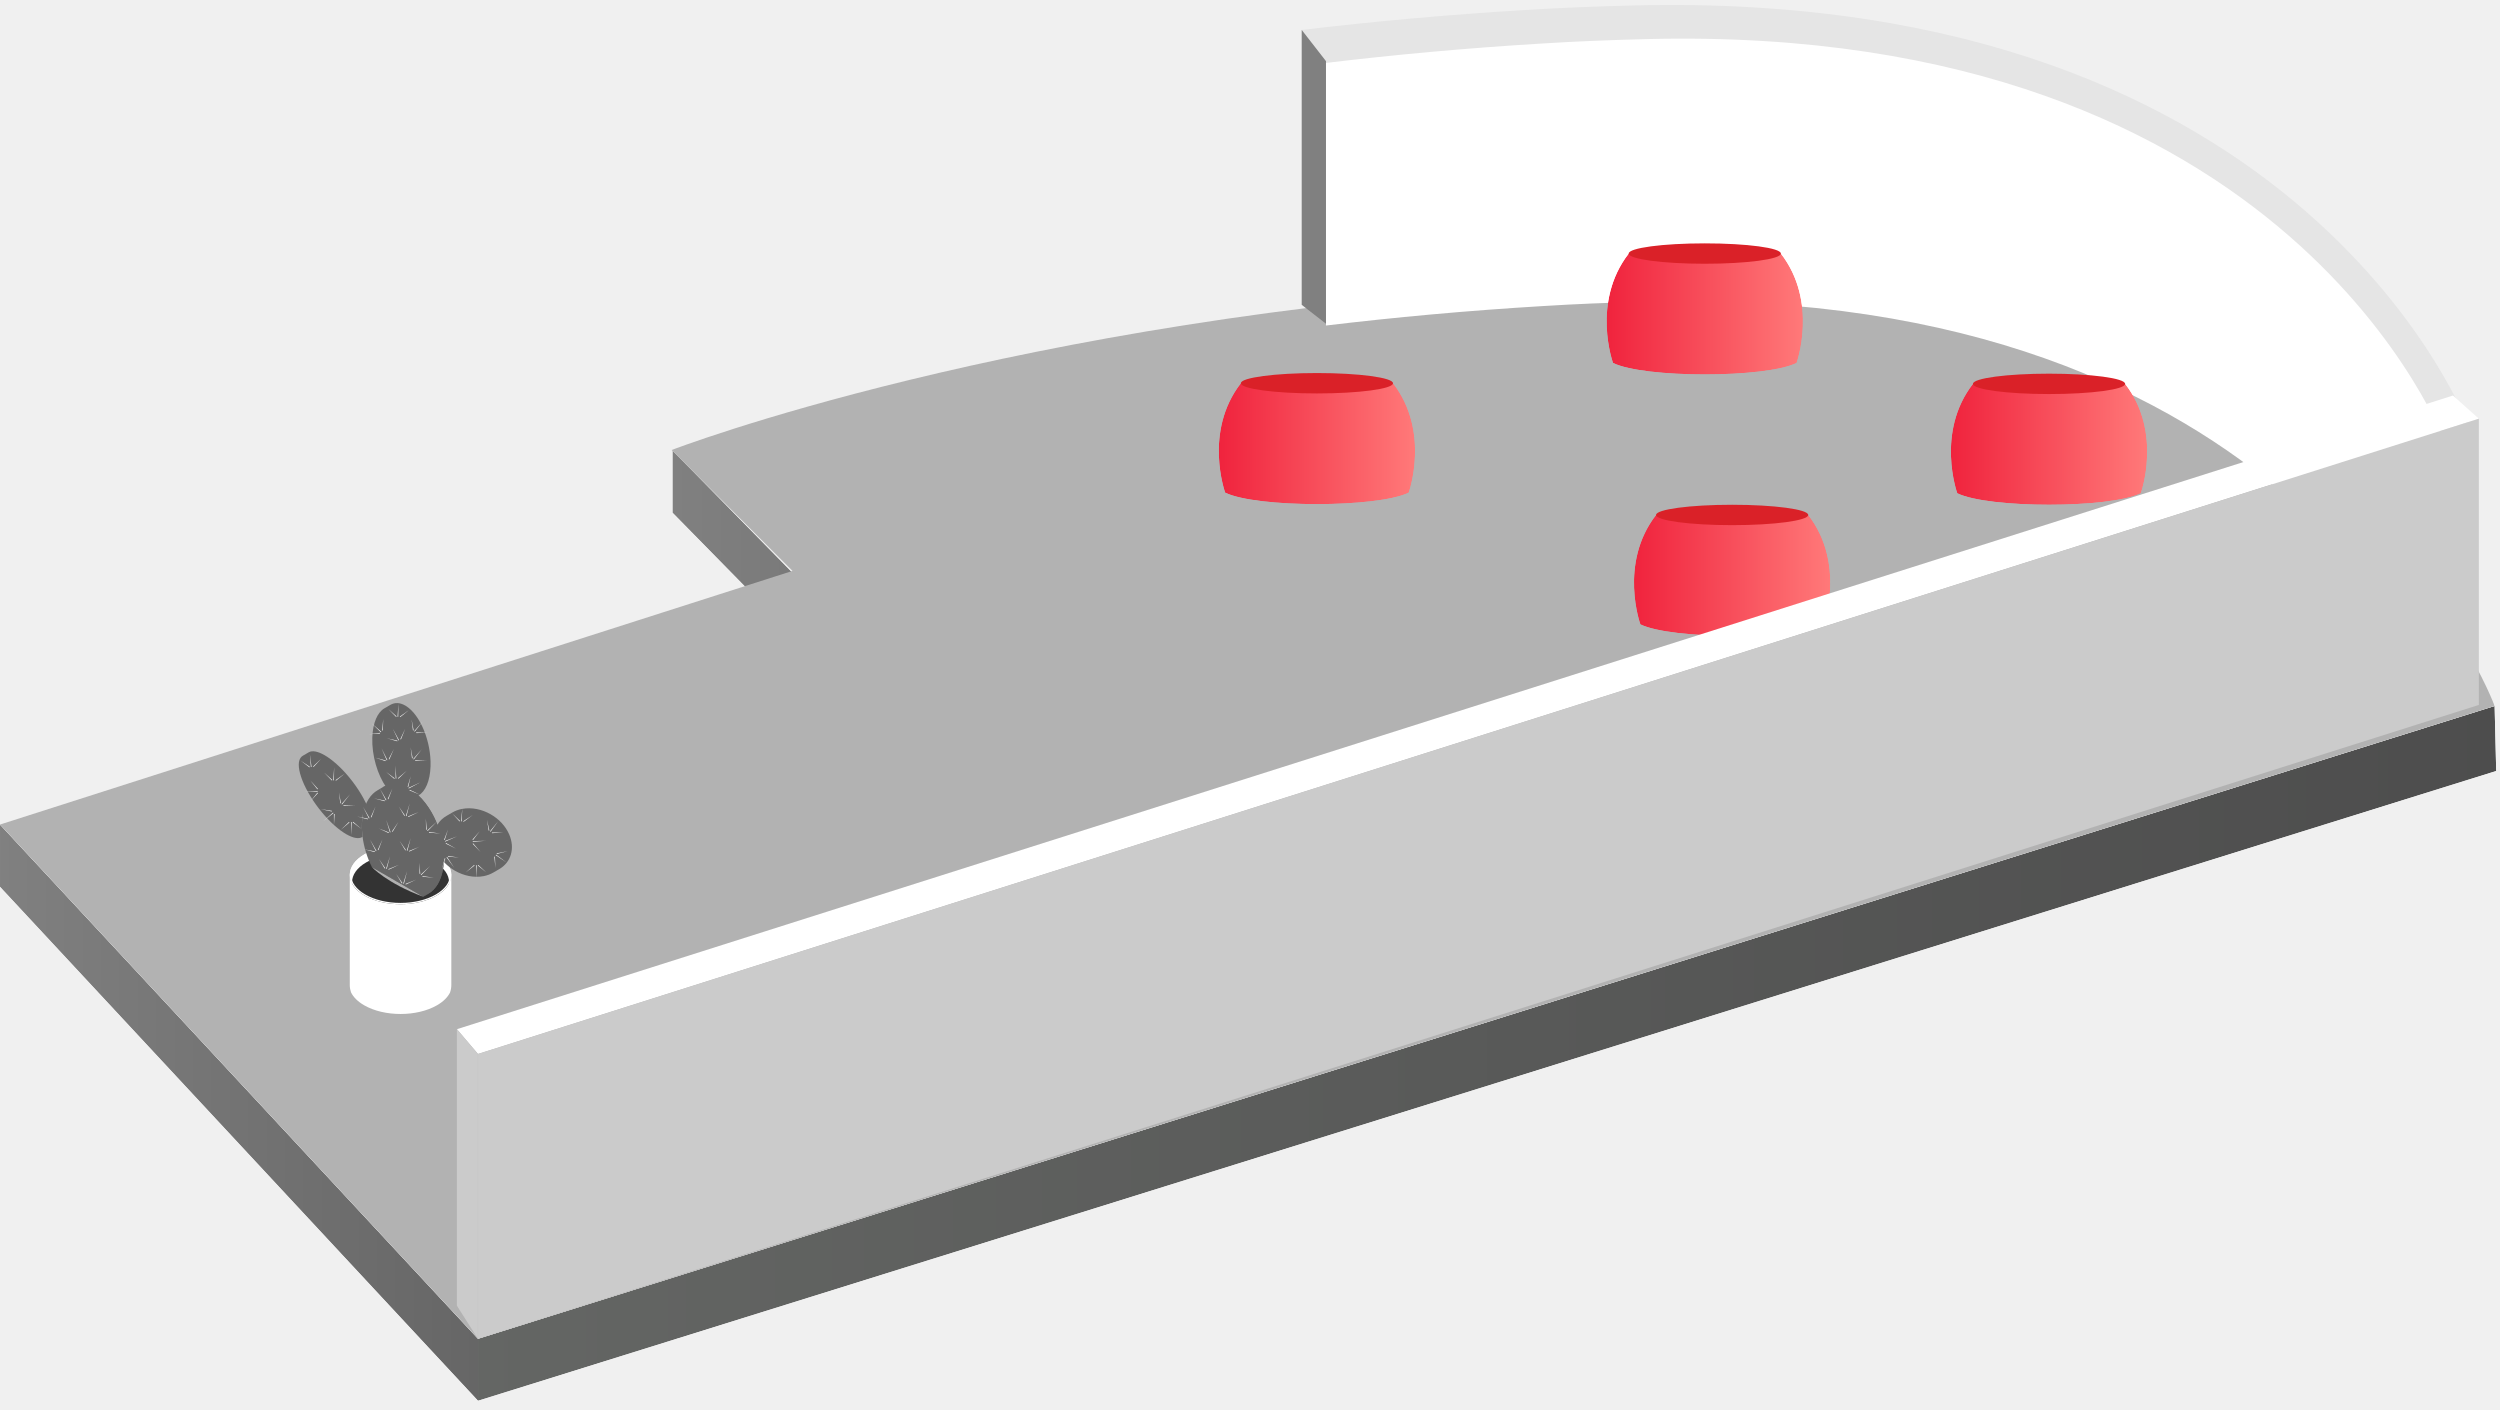
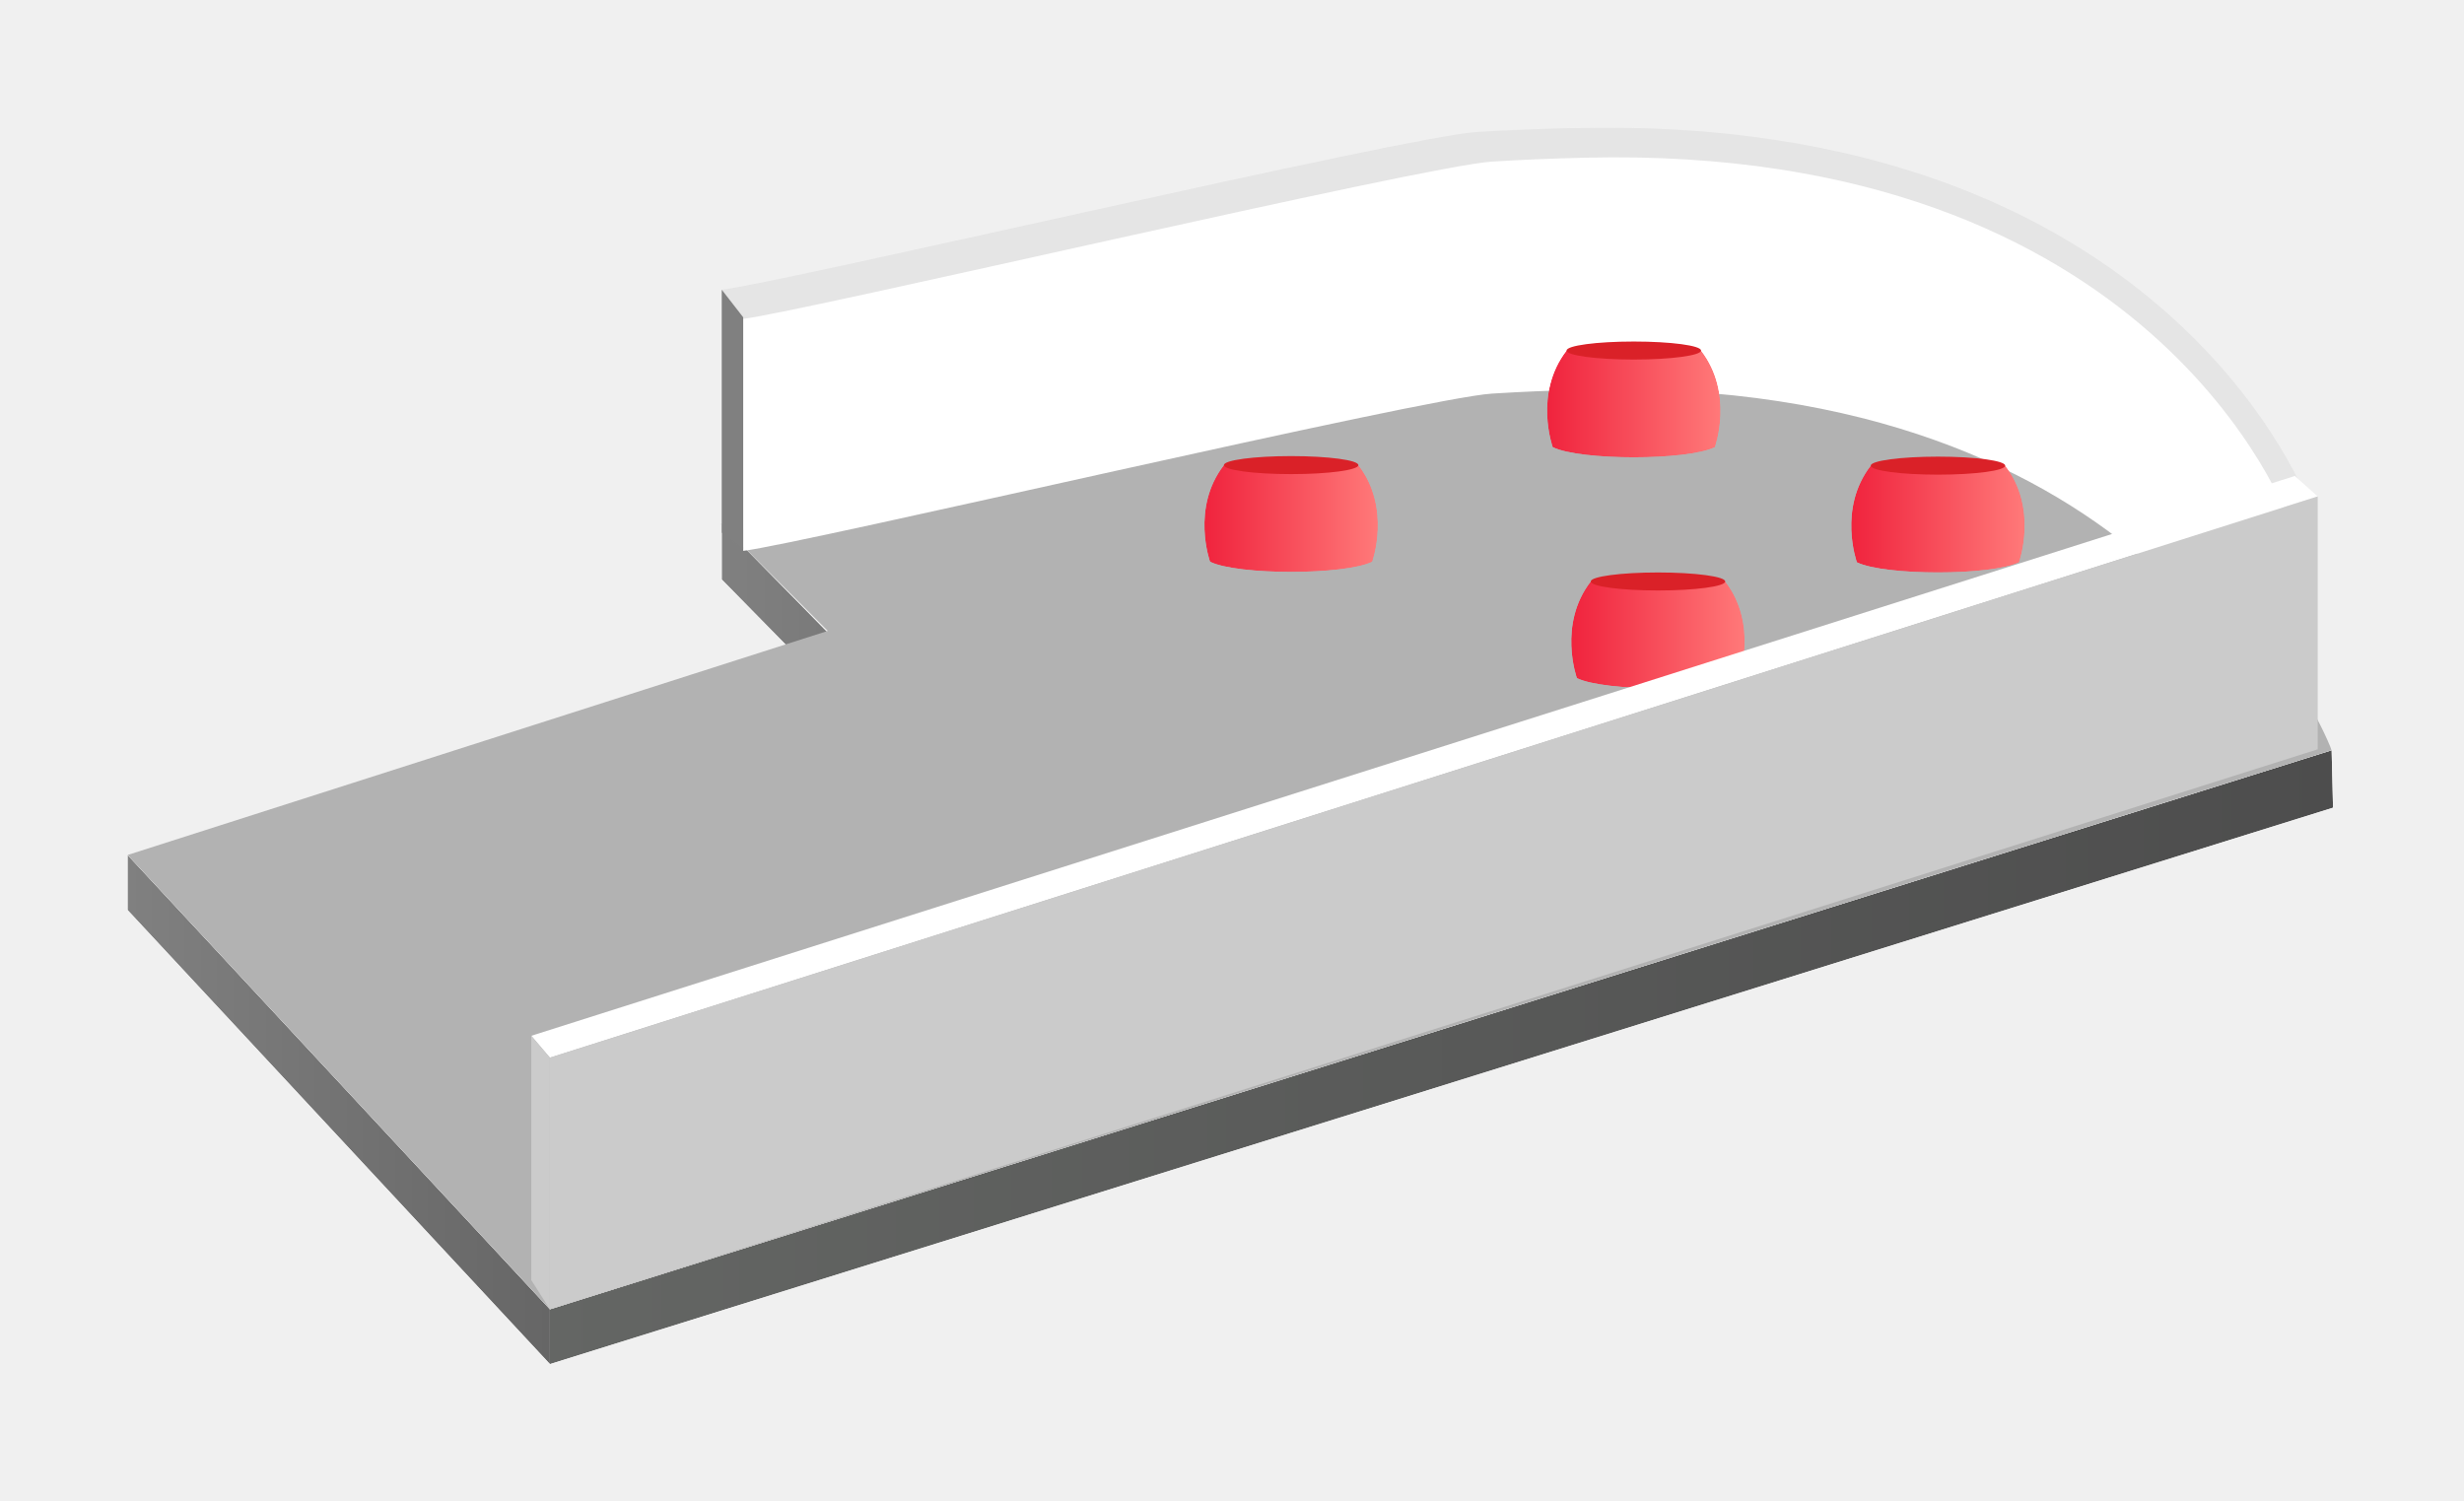
- <svg xmlns="http://www.w3.org/2000/svg" xmlns:xlink="http://www.w3.org/1999/xlink" width="502px" height="283px" viewBox="0 0 502 283" version="1.1">
+ <svg xmlns="http://www.w3.org/2000/svg" xmlns:xlink="http://www.w3.org/1999/xlink" width="560" height="341" viewBox="0 0 560 341">
  <defs>
-     <polygon id="path-1" points="0.984 127.549 0.984 140 406.237 13.541 405.918 0.486" />
-     <linearGradient x1="-0%" y1="50%" x2="100%" y2="50%" id="linearGradient-3">
-       <stop stop-color="#646664" offset="0%" />
-       <stop stop-color="#4D4D4D" offset="100%" />
+     <path id="prefix__a" d="M0.984 127.549L0.984 140 406.237 13.541 405.918 0.486z" />
+     <path id="prefix__d" d="M0.001 12.804L95.984 116 95.984 103.549 0.001 0.294z" />
+     <path id="prefix__g" d="M101.333 103.416L101.333 115.866 0.033 12.67 0.033 0.16z" />
+     <path id="prefix__j" d="M0 0.096L500.918 0.096 500.918 212.549 0 212.549z" />
+     <path id="prefix__l" d="M20.441.68H5.163c-7.559 9.765-3.149 21.97-3.149 21.97 6.3 3.071 30.555 3.071 36.855 0 0 0 4.41-12.205-3.151-21.97H20.441z" />
+     <path id="prefix__o" d="M19.814.129H4.536c-7.559 9.765-3.149 21.969-3.149 21.969 6.299 3.071 30.554 3.071 36.854 0 0 0 4.41-12.204-3.15-21.969H19.814z" />
+     <path id="prefix__r" d="M0.033 0.969L361.043 0.969 361.043 142.316 0.033 142.316z" />
+     <path id="prefix__t" d="M20.322.64H5.045c-7.561 9.764-3.151 21.969-3.151 21.969 6.3 3.07 30.555 3.07 36.855 0 0 0 4.41-12.205-3.15-21.969H20.322z" />
+     <path id="prefix__w" d="M20.448.803H5.17c-7.559 9.765-3.149 21.97-3.149 21.97 6.3 3.07 30.555 3.07 36.854 0 0 0 4.411-12.205-3.149-21.97H20.448z" />
+     <linearGradient id="prefix__b" x1="0%" x2="100%" y1="50%" y2="50%">
+       <stop offset="0%" stop-color="#646664" />
+       <stop offset="100%" stop-color="#4D4D4D" />
    </linearGradient>
-     <polygon id="path-4" points="0.001 12.804 95.984 116 95.984 103.549 0.001 0.294" />
-     <linearGradient x1="-0.001%" y1="50%" x2="99.999%" y2="50%" id="linearGradient-6">
-       <stop stop-color="#808080" offset="0%" />
-       <stop stop-color="#666666" offset="100%" />
+     <linearGradient id="prefix__e" x1="-.001%" x2="99.999%" y1="50%" y2="50%">
+       <stop offset="0%" stop-color="gray" />
+       <stop offset="100%" stop-color="#666" />
    </linearGradient>
-     <polygon id="path-7" points="101.333 103.416 101.333 115.866 0.033 12.67 0.033 0.16" />
-     <linearGradient x1="0%" y1="50%" x2="99.999%" y2="50%" id="linearGradient-9">
-       <stop stop-color="#808080" offset="0%" />
-       <stop stop-color="#666666" offset="100%" />
+     <linearGradient id="prefix__h" x1="0%" x2="99.999%" y1="50%" y2="50%">
+       <stop offset="0%" stop-color="gray" />
+       <stop offset="100%" stop-color="#666" />
    </linearGradient>
-     <polygon id="path-10" points="0 0.096 500.918 0.096 500.918 212.549 0 212.549" />
-     <path d="M20.441,0.68 L5.163,0.68 C-2.396,10.445 2.014,22.65 2.014,22.65 L2.014,22.65 C8.314,25.721 32.569,25.721 38.869,22.65 L38.869,22.65 C38.869,22.65 43.279,10.445 35.718,0.68 L35.718,0.68 L20.441,0.68 Z" id="path-12" />
-     <linearGradient x1="-0%" y1="50.001%" x2="100%" y2="50.001%" id="linearGradient-14">
-       <stop stop-color="#F0233D" offset="0%" />
-       <stop stop-color="#FF7979" offset="100%" />
+     <linearGradient id="prefix__m" x1="0%" x2="100%" y1="50.001%" y2="50.001%">
+       <stop offset="0%" stop-color="#F0233D" />
+       <stop offset="100%" stop-color="#FF7979" />
    </linearGradient>
-     <path d="M19.814,0.129 L4.536,0.129 C-3.023,9.894 1.387,22.098 1.387,22.098 L1.387,22.098 C7.686,25.169 31.941,25.169 38.241,22.098 L38.241,22.098 C38.241,22.098 42.651,9.894 35.091,0.129 L35.091,0.129 L19.814,0.129 Z" id="path-15" />
-     <linearGradient x1="-0.001%" y1="49.998%" x2="100.001%" y2="49.998%" id="linearGradient-17">
-       <stop stop-color="#F0233D" offset="0%" />
-       <stop stop-color="#FF7979" offset="100%" />
+     <linearGradient id="prefix__p" x1="-.001%" x2="100.001%" y1="49.998%" y2="49.998%">
+       <stop offset="0%" stop-color="#F0233D" />
+       <stop offset="100%" stop-color="#FF7979" />
    </linearGradient>
-     <path d="M20.322,0.64 L5.045,0.64 C-2.516,10.404 1.894,22.609 1.894,22.609 L1.894,22.609 C8.194,25.679 32.449,25.679 38.749,22.609 L38.749,22.609 C38.749,22.609 43.159,10.404 35.599,0.64 L35.599,0.64 L20.322,0.64 Z" id="path-18" />
-     <linearGradient x1="-0%" y1="50%" x2="100%" y2="50%" id="linearGradient-20">
-       <stop stop-color="#F0233D" offset="0%" />
-       <stop stop-color="#FF7979" offset="100%" />
+     <linearGradient id="prefix__u" x1="0%" x2="100%" y1="50%" y2="50%">
+       <stop offset="0%" stop-color="#F0233D" />
+       <stop offset="100%" stop-color="#FF7979" />
    </linearGradient>
-     <path d="M20.448,0.803 L5.17,0.803 C-2.389,10.568 2.021,22.773 2.021,22.773 L2.021,22.773 C8.321,25.843 32.576,25.843 38.875,22.773 L38.875,22.773 C38.875,22.773 43.286,10.568 35.726,0.803 L35.726,0.803 L20.448,0.803 Z" id="path-21" />
-     <linearGradient x1="-0%" y1="50.001%" x2="100.001%" y2="50.001%" id="linearGradient-23">
-       <stop stop-color="#F0233D" offset="0%" />
-       <stop stop-color="#FF7979" offset="100%" />
+     <linearGradient id="prefix__x" x1="0%" x2="100.001%" y1="50.001%" y2="50.001%">
+       <stop offset="0%" stop-color="#F0233D" />
+       <stop offset="100%" stop-color="#FF7979" />
    </linearGradient>
  </defs>
-   <g id="Symbols" stroke="none" stroke-width="1" fill="none" fill-rule="evenodd">
-     <g id="img/guide/map/1/default">
-       <g>
-         <g id="Group-3" transform="translate(95, 141.275)">
-           <mask id="mask-2" fill="white">
-             <use xlink:href="#path-1" />
-           </mask>
-           <g id="Clip-2" />
-           <polygon id="Fill-1" fill="url(#linearGradient-3)" mask="url(#mask-2)" points="0.984 127.549 0.984 140 406.237 13.541 405.918 0.486" />
-         </g>
-         <g id="Group-6" transform="translate(0, 165.275)">
-           <mask id="mask-5" fill="white">
-             <use xlink:href="#path-4" />
-           </mask>
-           <g id="Clip-5" />
-           <polygon id="Fill-4" fill="url(#linearGradient-6)" mask="url(#mask-5)" points="0.001 12.804 95.984 116 95.984 103.549 0.001 0.294" />
-         </g>
-         <g id="Group-9" transform="translate(135, 90.275)">
-           <mask id="mask-8" fill="white">
-             <use xlink:href="#path-7" />
-           </mask>
-           <g id="Clip-8" />
-           <polygon id="Fill-7" fill="url(#linearGradient-9)" mask="url(#mask-8)" points="101.333 103.416 101.333 115.866 0.033 12.67 0.033 0.16" />
-         </g>
-         <g id="Group-12" transform="translate(0, 56.275)">
-           <mask id="mask-11" fill="white">
-             <use xlink:href="#path-10" />
-           </mask>
-           <g id="Clip-11" />
-           <path d="M333.028,0.188 C329.511,0.274 325.652,0.389 321.51,0.564 L321.5,0.564 L321.491,0.564 C318.185,0.704 314.699,0.88 311.048,1.112 C203.445,7.56 134.866,34.089 134.866,34.089 L159.138,58.362 L-0,109.293 L95.983,212.549 L500.918,85.485 C500.858,85.324 468.789,-3.157 333.028,0.188" id="Fill-10" fill="#B2B2B2" mask="url(#mask-11)" />
-         </g>
-         <g id="Group-15" transform="translate(244, 76.275)">
-           <mask id="mask-13" fill="white">
-             <use xlink:href="#path-12" />
-           </mask>
-           <g id="Clip-14" />
-           <path d="M20.441,0.68 L5.163,0.68 C-2.396,10.445 2.014,22.65 2.014,22.65 L2.014,22.65 C8.314,25.721 32.569,25.721 38.869,22.65 L38.869,22.65 C38.869,22.65 43.279,10.445 35.718,0.68 L35.718,0.68 L20.441,0.68 Z" id="Fill-13" fill="url(#linearGradient-14)" mask="url(#mask-13)" />
-         </g>
-         <path d="M279.718,76.956 C279.718,78.087 272.878,79.004 264.441,79.004 C256.003,79.004 249.163,78.087 249.163,76.956 C249.163,75.825 256.003,74.907 264.441,74.907 C272.878,74.907 279.718,75.825 279.718,76.956" id="Fill-16" fill="#DA2128" />
-         <g id="Group-20" transform="translate(328, 103.275)">
-           <mask id="mask-16" fill="white">
-             <use xlink:href="#path-15" />
-           </mask>
-           <g id="Clip-19" />
-           <path d="M19.814,0.129 L4.536,0.129 C-3.023,9.894 1.387,22.098 1.387,22.098 L1.387,22.098 C7.686,25.169 31.941,25.169 38.241,22.098 L38.241,22.098 C38.241,22.098 42.651,9.894 35.091,0.129 L35.091,0.129 L19.814,0.129 Z" id="Fill-18" fill="url(#linearGradient-17)" mask="url(#mask-16)" />
-         </g>
-         <g id="Group-35" transform="translate(91, 0.275)">
-           <path d="M272.091,103.129 C272.091,104.26 265.251,105.176 256.814,105.176 C248.376,105.176 241.536,104.26 241.536,103.129 C241.536,101.998 248.376,101.081 256.814,101.081 C265.251,101.081 272.091,101.998 272.091,103.129" id="Fill-21" fill="#DA2128" />
-           <path d="M237.154,0.818 C233.637,0.905 229.778,1.02 225.636,1.194 C225.633,1.194 225.63,1.194 225.626,1.195 L225.617,1.195 C222.311,1.334 218.825,1.51 215.174,1.742 C199.368,2.689 184.413,4.072 170.384,5.738 L170.384,60.938 C184.413,59.272 199.368,57.889 215.174,56.942 C218.825,56.711 222.311,56.534 225.617,56.395 L225.626,56.395 C225.63,56.394 225.633,56.394 225.636,56.394 C229.778,56.22 233.637,56.105 237.154,56.018 C372.915,52.674 404.984,141.154 405.044,141.316 L405.044,86.116 C404.984,85.954 372.915,-2.526 237.154,0.818" id="Fill-23" fill="#E5E5E5" />
-           <path d="M239.793,7.572 C236.435,7.655 232.748,7.765 228.791,7.931 C228.787,7.931 228.785,7.931 228.78,7.932 L228.773,7.932 C225.614,8.065 222.285,8.234 218.797,8.455 C203.415,9.377 188.875,10.73 175.258,12.362 L175.258,65.092 C188.875,63.46 203.415,62.106 218.797,61.184 C222.285,60.964 225.614,60.795 228.773,60.662 L228.78,60.662 L228.791,60.662 C232.748,60.495 236.435,60.385 239.793,60.302 C369.478,57.108 400.111,141.628 400.168,141.782 L400.168,89.052 C400.111,88.898 369.478,4.378 239.793,7.572" id="Fill-25" fill="#FFFFFF" />
-           <polygon id="Fill-27" fill="#808080" points="170.384 60.938 175.258 64.731 175.258 12.001 170.384 5.738" />
-           <polygon id="Fill-29" fill="#FFFFFF" points="0.746 206.387 4.983 211.359 406.752 83.796 401.546 79.151" />
-           <polygon id="Fill-31" fill="#CBCBCB" points="4.984 211.359 4.984 268.549 406.752 141.274 406.752 83.797" />
-           <polygon id="Fill-33" fill="#CBCBCB" points="0.746 206.387 0.746 261.909 4.966 268.55 4.966 211.361" />
-         </g>
-         <g id="Group-38" transform="translate(322, 50.275)">
-           <mask id="mask-19" fill="white">
-             <use xlink:href="#path-18" />
-           </mask>
-           <g id="Clip-37" />
-           <path d="M20.322,0.64 L5.045,0.64 C-2.516,10.404 1.894,22.609 1.894,22.609 L1.894,22.609 C8.194,25.679 32.449,25.679 38.749,22.609 L38.749,22.609 C38.749,22.609 43.159,10.404 35.599,0.64 L35.599,0.64 L20.322,0.64 Z" id="Fill-36" fill="url(#linearGradient-20)" mask="url(#mask-19)" />
-         </g>
-         <path d="M357.599,50.914 C357.599,52.045 350.759,52.962 342.322,52.962 C333.884,52.962 327.043,52.045 327.043,50.914 C327.043,49.783 333.884,48.867 342.322,48.867 C350.759,48.867 357.599,49.783 357.599,50.914" id="Fill-39" fill="#DA2128" />
-         <g id="Group-43" transform="translate(391, 76.275)">
-           <mask id="mask-22" fill="white">
-             <use xlink:href="#path-21" />
-           </mask>
-           <g id="Clip-42" />
-           <path d="M20.448,0.803 L5.17,0.803 C-2.389,10.568 2.021,22.773 2.021,22.773 L2.021,22.773 C8.321,25.843 32.576,25.843 38.875,22.773 L38.875,22.773 C38.875,22.773 43.286,10.568 35.726,0.803 L35.726,0.803 L20.448,0.803 Z" id="Fill-41" fill="url(#linearGradient-23)" mask="url(#mask-22)" />
-         </g>
-         <g id="Group-252" transform="translate(59, 74.275)">
-           <path d="M367.726,2.804 C367.726,3.935 360.886,4.851 352.448,4.851 C344.01,4.851 337.17,3.935 337.17,2.804 C337.17,1.673 344.01,0.756 352.448,0.756 C360.886,0.756 367.726,1.673 367.726,2.804" id="Fill-44" fill="#DA2128" />
-           <path d="M28.639,105.57 C24.658,107.869 18.202,107.869 14.221,105.57 C10.24,103.271 10.24,99.545 14.221,97.246 C18.202,94.947 24.658,94.947 28.639,97.246 C32.62,99.545 32.62,103.271 28.639,105.57" id="Fill-46" fill="#FFFFFF" />
-           <path d="M28.314,106.836 C24.512,109.031 18.348,109.031 14.546,106.836 C10.745,104.641 10.745,101.082 14.546,98.887 C18.348,96.692 24.512,96.692 28.314,98.887 C32.116,101.082 32.116,104.641 28.314,106.836" id="Fill-48" fill="#333333" />
-           <path d="M14.122,127.585 C18.161,129.917 24.709,129.917 28.748,127.585 C30.024,126.849 30.894,125.967 31.364,125.032 C31.53,124.552 31.625,124.049 31.625,123.53 L31.625,101.408 C31.625,102.914 30.63,104.421 28.64,105.57 C24.658,107.869 18.203,107.869 14.222,105.57 C12.231,104.421 11.235,102.914 11.235,101.408 L11.235,123.53 C11.235,124.031 11.325,124.517 11.481,124.982 C11.944,125.936 12.823,126.836 14.122,127.585" id="Fill-50" fill="#FFFFFF" />
-           <path d="M21.43,95.521 C18.821,95.522 16.211,96.096 14.221,97.246 C10.24,99.544 10.24,103.271 14.221,105.57 C16.212,106.719 18.821,107.293 21.43,107.293 C24.038,107.293 26.649,106.718 28.639,105.57 C32.62,103.271 32.62,99.544 28.639,97.246 C26.648,96.096 24.039,95.521 21.43,95.521 L21.43,95.521 Z M21.431,95.521 L21.431,95.786 C24.108,95.786 26.62,96.385 28.506,97.474 C30.347,98.537 31.361,99.934 31.361,101.408 C31.361,102.881 30.347,104.278 28.507,105.34 C26.62,106.429 24.108,107.029 21.43,107.029 C18.752,107.029 16.24,106.429 14.353,105.34 C12.513,104.278 11.499,102.881 11.499,101.408 C11.499,99.934 12.513,98.537 14.353,97.474 C16.239,96.385 18.752,95.786 21.43,95.786 L21.431,95.521 Z" id="Fill-52" fill="#FFFFFF" />
-           <path d="M11.065,81.748 C9.398,79.742 7.672,78.231 6.192,77.376 C4.856,76.604 3.719,76.367 3.004,76.783 C2.637,76.996 2.147,77.28 1.78,77.494 C1.79,77.489 1.8,77.486 1.809,77.481 C1.619,77.586 1.456,77.732 1.328,77.929 C0.171,79.696 2.108,84.587 5.653,88.856 C7.318,90.862 9.043,92.373 10.522,93.227 C11.919,94.033 13.098,94.256 13.805,93.758 C13.643,92.505 13.619,91.262 13.753,90.08 C13.758,90.038 13.763,89.997 13.772,89.932 C13.777,89.894 13.782,89.855 13.791,89.792 C13.794,89.759 13.799,89.727 13.808,89.667 C13.813,89.632 13.819,89.598 13.83,89.524 C13.836,89.489 13.841,89.455 13.853,89.388 C13.859,89.35 13.866,89.311 13.873,89.274 C13.878,89.245 13.883,89.216 13.889,89.186 L15.113,88.476 C14.356,86.427 12.934,84.001 11.065,81.748" id="Fill-54" fill="#666666" />
-           <path d="M30.056,96.226 C29.933,95.072 29.689,93.906 29.34,92.767 C28.474,89.937 26.959,87.286 25.033,85.458 C24.887,85.32 24.738,85.186 24.542,85.02 C24.454,84.945 24.366,84.872 24.276,84.8 C23.899,84.502 23.522,84.246 23.148,84.03 C21.994,83.364 20.864,83.083 19.827,83.16 C19.168,83.207 18.547,83.4 17.983,83.728 L16.759,84.439 C16.79,84.42 16.825,84.407 16.857,84.389 C15.427,85.172 14.341,86.808 13.889,89.186 C13.883,89.215 13.877,89.245 13.872,89.274 C13.868,89.299 13.863,89.33 13.856,89.365 C13.856,89.371 13.855,89.375 13.854,89.381 C13.853,89.383 13.853,89.385 13.853,89.387 C13.852,89.389 13.852,89.391 13.852,89.393 C13.851,89.395 13.851,89.396 13.851,89.399 C13.849,89.407 13.848,89.412 13.847,89.42 C13.845,89.431 13.843,89.445 13.84,89.457 C13.84,89.462 13.839,89.467 13.838,89.471 C13.838,89.474 13.837,89.477 13.837,89.48 C13.835,89.492 13.832,89.504 13.831,89.515 C13.83,89.518 13.83,89.521 13.829,89.524 C13.828,89.531 13.827,89.538 13.827,89.543 C13.826,89.547 13.826,89.549 13.826,89.553 C13.825,89.556 13.825,89.558 13.824,89.562 C13.822,89.574 13.82,89.587 13.818,89.6 C13.817,89.604 13.817,89.61 13.816,89.614 C13.816,89.616 13.815,89.619 13.815,89.622 C13.813,89.634 13.811,89.647 13.809,89.658 C13.809,89.661 13.808,89.664 13.808,89.666 C13.807,89.674 13.806,89.68 13.805,89.687 C13.798,89.733 13.794,89.761 13.79,89.789 L13.79,89.791 C13.789,89.791 13.789,89.792 13.789,89.793 C13.789,89.796 13.789,89.798 13.788,89.801 C13.787,89.807 13.787,89.81 13.786,89.817 C13.785,89.83 13.783,89.845 13.781,89.86 C13.781,89.864 13.78,89.869 13.779,89.872 C13.779,89.877 13.778,89.882 13.777,89.887 C13.776,89.901 13.774,89.914 13.772,89.926 L13.772,89.931 C13.771,89.933 13.771,89.936 13.771,89.938 C13.771,89.94 13.77,89.941 13.77,89.943 C13.77,89.948 13.769,89.951 13.769,89.955 L13.766,89.976 C13.761,90.015 13.757,90.047 13.754,90.078 C13.754,90.078 13.753,90.079 13.753,90.08 L13.753,90.08 C13.635,91.113 13.646,92.195 13.757,93.288 C13.774,93.445 13.785,93.601 13.805,93.757 C13.775,93.779 13.743,93.799 13.709,93.819 L13.806,93.762 C14.077,95.848 14.734,97.96 15.686,99.852 L25.962,105.786 L27.186,105.075 C28.521,104.238 29.525,102.618 29.943,100.32 C30.178,99.026 30.206,97.635 30.056,96.226" id="Fill-56" fill="#666666" />
-           <path d="M30.056,96.226 C29.933,95.072 29.689,93.906 29.34,92.767 C28.474,89.937 26.959,87.286 25.033,85.458 C24.887,85.32 24.738,85.186 24.542,85.02 C24.454,84.945 24.366,84.872 24.276,84.8 C23.899,84.502 23.522,84.246 23.148,84.03 C21.994,83.364 20.864,83.083 19.827,83.16 C19.168,83.207 18.547,83.4 17.983,83.728 L17.713,83.884 C18.11,83.73 18.525,83.629 18.958,83.598 C19.995,83.522 21.126,83.802 22.28,84.468 C22.654,84.684 23.031,84.941 23.408,85.239 C23.497,85.31 23.586,85.383 23.674,85.458 C23.869,85.624 24.018,85.758 24.164,85.897 C26.091,87.724 27.606,90.375 28.472,93.205 C28.821,94.344 29.065,95.51 29.188,96.664 C29.338,98.074 29.31,99.464 29.075,100.758 C28.657,103.056 27.653,104.675 26.318,105.513 L25.906,105.752 L25.962,105.786 L27.186,105.075 C28.521,104.238 29.525,102.618 29.943,100.32 C30.178,99.026 30.206,97.635 30.056,96.226" id="Fill-58" fill="#666666" />
-           <path d="M22.498,67.472 C22.46,67.448 22.421,67.425 22.383,67.403 C21.287,66.77 20.256,66.758 19.394,67.26 C19.026,67.472 18.537,67.757 18.17,67.971 C18.178,67.966 18.187,67.963 18.195,67.957 C16.808,68.746 15.851,70.856 15.757,73.849 C15.643,77.468 16.817,81.361 18.603,83.871 C19.641,83.794 20.771,84.076 21.925,84.742 C22.299,84.957 22.676,85.213 23.052,85.513 C23.142,85.582 23.231,85.656 23.364,85.769 C23.515,85.897 23.663,86.032 23.81,86.169 L25.033,85.459 C26.412,84.665 27.362,82.559 27.455,79.579 C27.612,74.671 25.392,69.251 22.498,67.472" id="Fill-60" fill="#666666" />
-           <path d="M43.244,93.27 C42.513,91.585 41.167,90.182 39.557,89.253 C37.794,88.235 35.715,87.785 33.783,88.155 C33.059,88.292 32.412,88.536 31.848,88.864 L30.624,89.575 C30.65,89.559 30.679,89.546 30.705,89.532 C29.2,90.374 28.274,91.808 28.117,93.478 C28.466,94.617 28.71,95.784 28.833,96.938 C29.594,98.446 30.852,99.702 32.334,100.557 C34.098,101.576 36.176,102.025 38.106,101.655 C38.849,101.512 39.512,101.258 40.087,100.916 C40.071,100.925 40.057,100.936 40.042,100.946 L41.265,100.234 C43.584,98.887 44.475,96.109 43.244,93.27" id="Fill-62" fill="#666666" />
-           <polygon id="Fill-64" fill="#FFFFFF" points="3.145 79.814 1.392 78.483 3.222 79.707" />
-           <polygon id="Fill-66" fill="#FFFFFF" points="3.426 79.734 3.216 77.133 3.558 79.72" />
-           <polygon id="Fill-68" fill="#FFFFFF" points="3.877 79.636 5.53 78.043 3.973 79.728" />
-           <polygon id="Fill-70" fill="#FFFFFF" points="4.849 84.97 3.362 86.593 4.748 84.884" />
-           <polygon id="Fill-72" fill="#FFFFFF" points="4.795 84.681 2.186 84.653 4.793 84.549" />
-           <polygon id="Fill-74" fill="#FFFFFF" points="4.738 84.224 3.304 82.431 4.839 84.138" />
-           <polygon id="Fill-76" fill="#FFFFFF" points="7.632 82.447 6.095 80.872 7.724 82.352" />
-           <polygon id="Fill-78" fill="#FFFFFF" points="7.922 82.41 8.099 79.806 8.054 82.416" />
-           <polygon id="Fill-80" fill="#FFFFFF" points="8.383 82.379 10.253 81.048 8.463 82.484" />
-           <polygon id="Fill-82" fill="#FFFFFF" points="8.186 89.181 8.059 91.379 8.053 89.177" />
-           <polygon id="Fill-84" fill="#FFFFFF" points="7.962 88.992 5.921 90.618 7.877 88.89" />
-           <polygon id="Fill-86" fill="#FFFFFF" points="7.628 88.674 5.384 88.191 7.652 88.544" />
-           <polygon id="Fill-88" fill="#FFFFFF" points="11.914 90.746 13.579 92.185 11.83 90.849" />
-           <polygon id="Fill-90" fill="#FFFFFF" points="11.627 90.807 11.672 93.416 11.495 90.813" />
-           <polygon id="Fill-92" fill="#FFFFFF" points="11.171 90.879 9.42 92.363 11.082 90.78" />
-           <polygon id="Fill-94" fill="#FFFFFF" points="9.333 87.029 9.059 84.844 9.463 87.008" />
-           <polygon id="Fill-96" fill="#FFFFFF" points="9.586 87.175 11.299 85.205 9.688 87.259" />
-           <polygon id="Fill-98" fill="#FFFFFF" points="9.972 87.428 12.267 87.496 9.972 87.56" />
-           <polygon id="Fill-100" fill="#FFFFFF" points="23.926 72.399 23.653 70.214 24.057 72.378" />
-           <polygon id="Fill-102" fill="#FFFFFF" points="24.18 72.545 25.893 70.575 24.283 72.629" />
-           <polygon id="Fill-104" fill="#FFFFFF" points="24.567 72.798 26.861 72.866 24.567 72.93" />
-           <polygon id="Fill-106" fill="#FFFFFF" points="23.732 77.992 23.458 75.807 23.863 77.971" />
-           <polygon id="Fill-108" fill="#FFFFFF" points="23.986 78.138 25.699 76.168 24.088 78.222" />
-           <polygon id="Fill-110" fill="#FFFFFF" points="24.373 78.391 26.667 78.459 24.372 78.522" />
-           <polygon id="Fill-112" fill="#FFFFFF" points="22.849 83.702 23.473 81.592 22.977 83.735" />
-           <polygon id="Fill-114" fill="#FFFFFF" points="23.023 83.937 25.381 82.82 23.083 84.055" />
-           <polygon id="Fill-116" fill="#FFFFFF" points="23.275 84.324 25.35 85.306 23.222 84.445" />
-           <polygon id="Fill-118" fill="#FFFFFF" points="20.541 69.683 18.999 68.112 20.632 69.587" />
-           <polygon id="Fill-120" fill="#FFFFFF" points="20.831 69.645 20.999 67.041 20.963 69.65" />
-           <polygon id="Fill-122" fill="#FFFFFF" points="21.291 69.612 23.158 68.276 21.371 69.717" />
-           <polygon id="Fill-124" fill="#FFFFFF" points="18.419 78.558 16.329 77.869 18.457 78.432" />
-           <polygon id="Fill-126" fill="#FFFFFF" points="18.66 78.392 17.617 75.999 18.78 78.335" />
-           <polygon id="Fill-128" fill="#FFFFFF" points="19.054 78.152 20.101 76.109 19.173 78.209" />
-           <polygon id="Fill-130" fill="#FFFFFF" points="20.771 74.577 18.657 73.965 20.804 74.449" />
-           <polygon id="Fill-132" fill="#FFFFFF" points="21.005 74.402 19.874 72.049 21.122 74.341" />
-           <polygon id="Fill-134" fill="#FFFFFF" points="21.39 74.147 22.361 72.067 21.511 74.2" />
-           <polygon id="Fill-136" fill="#FFFFFF" points="17.309 73.013 15.113 73.159 17.296 72.882" />
-           <polygon id="Fill-138" fill="#FFFFFF" points="17.469 72.769 15.606 70.942 17.56 72.672" />
-           <polygon id="Fill-140" fill="#FFFFFF" points="17.745 72.398 17.95 70.112 17.877 72.407" />
-           <polygon id="Fill-142" fill="#FFFFFF" points="20.169 82.125 18.497 80.694 20.253 82.022" />
-           <polygon id="Fill-144" fill="#FFFFFF" points="20.455 82.062 20.397 79.453 20.587 82.055" />
-           <polygon id="Fill-146" fill="#FFFFFF" points="20.911 81.989 22.654 80.496 21 82.088" />
-           <polygon id="Fill-148" fill="#FFFFFF" points="18.246 86.61 16.119 86.045 18.276 86.482" />
-           <polygon id="Fill-150" fill="#FFFFFF" points="18.476 86.43 17.294 84.103 18.592 86.368" />
-           <polygon id="Fill-152" fill="#FFFFFF" points="18.855 86.167 19.781 84.066 18.978 86.217" />
-           <polygon id="Fill-154" fill="#FFFFFF" points="22.201 89.547 21.069 87.659 22.312 89.476" />
-           <polygon id="Fill-156" fill="#FFFFFF" points="22.492 89.578 23.263 87.085 22.619 89.613" />
-           <polygon id="Fill-158" fill="#FFFFFF" points="22.947 89.653 25.074 88.79 23 89.774" />
-           <polygon id="Fill-160" fill="#FFFFFF" points="21.684 103.109 20.552 101.221 21.795 103.038" />
-           <polygon id="Fill-162" fill="#FFFFFF" points="21.975 103.141 22.747 100.647 22.102 103.177" />
-           <polygon id="Fill-164" fill="#FFFFFF" points="22.43 103.216 24.557 102.353 22.484 103.337" />
-           <polygon id="Fill-166" fill="#FFFFFF" points="22.393 96.492 21.261 94.604 22.504 96.421" />
-           <polygon id="Fill-168" fill="#FFFFFF" points="22.684 96.523 23.456 94.03 22.811 96.559" />
-           <polygon id="Fill-170" fill="#FFFFFF" points="23.139 96.599 25.266 95.736 23.193 96.719" />
-           <polygon id="Fill-172" fill="#FFFFFF" points="18.244 100.129 17.112 98.241 18.355 100.058" />
-           <polygon id="Fill-174" fill="#FFFFFF" points="18.535 100.16 19.307 97.667 18.662 100.196" />
-           <polygon id="Fill-176" fill="#FFFFFF" points="18.99 100.235 21.117 99.372 19.043 100.356" />
-           <polygon id="Fill-178" fill="#FFFFFF" points="26.55 92.322 26.512 90.122 26.682 92.316" />
-           <polygon id="Fill-180" fill="#FFFFFF" points="26.787 92.494 28.701 90.721 26.879 92.589" />
-           <polygon id="Fill-182" fill="#FFFFFF" points="27.143 92.787 29.417 93.101 27.129 92.919" />
-           <polygon id="Fill-184" fill="#FFFFFF" points="33.274 90.672 31.795 89.041 33.369 90.581" />
-           <polygon id="Fill-186" fill="#FFFFFF" points="33.565 90.645 33.836 88.049 33.697 90.656" />
-           <polygon id="Fill-188" fill="#FFFFFF" points="34.027 90.631 35.944 89.369 34.102 90.739" />
-           <polygon id="Fill-190" fill="#FFFFFF" points="30.179 94.351 30.958 92.292 30.303 94.394" />
-           <polygon id="Fill-192" fill="#FFFFFF" points="30.335 94.599 32.77 93.66 30.386 94.721" />
-           <polygon id="Fill-194" fill="#FFFFFF" points="30.558 95.003 32.554 96.137 30.496 95.12" />
-           <polygon id="Fill-196" fill="#FFFFFF" points="39.134 92.519 38.783 90.346 39.264 92.495" />
-           <polygon id="Fill-198" fill="#FFFFFF" points="39.393 92.656 41.036 90.628 39.497 92.737" />
-           <polygon id="Fill-200" fill="#FFFFFF" points="39.788 92.895 42.084 92.883 39.793 93.027" />
-           <polygon id="Fill-202" fill="#FFFFFF" points="35.873 94.327 37.309 92.658 35.977 94.41" />
-           <polygon id="Fill-204" fill="#FFFFFF" points="35.935 94.613 38.544 94.56 35.942 94.745" />
-           <polygon id="Fill-206" fill="#FFFFFF" points="36.007 95.069 37.496 96.815 35.909 95.158" />
-           <polygon id="Fill-208" fill="#FFFFFF" points="40.741 97.071 42.901 96.646 40.77 97.2" />
-           <polygon id="Fill-210" fill="#FFFFFF" points="40.614 97.335 42.697 98.907 40.537 97.442" />
-           <polygon id="Fill-212" fill="#FFFFFF" points="40.388 97.737 40.479 100.031 40.256 97.747" />
-           <polygon id="Fill-214" fill="#FFFFFF" points="37.038 99.412 38.65 100.911 36.951 99.512" />
-           <polygon id="Fill-216" fill="#FFFFFF" points="36.749 99.464 36.7 102.073 36.617 99.465" />
-           <polygon id="Fill-218" fill="#FFFFFF" points="36.291 99.517 34.489 100.938 36.206 99.415" />
-           <polygon id="Fill-220" fill="#FFFFFF" points="30.98 97.599 33.157 97.924 30.964 97.73" />
-           <polygon id="Fill-222" fill="#FFFFFF" points="30.771 97.803 32.207 99.984 30.663 97.879" />
-           <polygon id="Fill-224" fill="#FFFFFF" points="30.423 98.107 29.739 100.298 30.296 98.072" />
-           <polygon id="Fill-226" fill="#FFFFFF" points="25.252 101.182 25.215 98.981 25.384 101.176" />
-           <polygon id="Fill-228" fill="#FFFFFF" points="25.489 101.354 27.403 99.581 25.581 101.449" />
-           <polygon id="Fill-230" fill="#FFFFFF" points="25.845 101.647 28.118 101.961 25.83 101.779" />
-           <polygon id="Fill-232" fill="#FFFFFF" points="19.038 93.007 17.046 92.07 19.091 92.886" />
-           <polygon id="Fill-234" fill="#FFFFFF" points="19.296 92.87 18.548 90.37 19.421 92.829" />
-           <polygon id="Fill-236" fill="#FFFFFF" points="19.716 92.678 21.001 90.776 19.828 92.749" />
-           <polygon id="Fill-238" fill="#FFFFFF" points="14.852 90.246 12.725 89.68 14.882 90.117" />
-           <polygon id="Fill-240" fill="#FFFFFF" points="15.083 90.065 13.901 87.738 15.199 90.003" />
-           <polygon id="Fill-242" fill="#FFFFFF" points="15.461 89.803 16.387 87.702 15.585 89.853" />
-           <polygon id="Fill-244" fill="#FFFFFF" points="16.252 96.826 14.124 96.26 16.28 96.697" />
-           <polygon id="Fill-246" fill="#FFFFFF" points="16.481 96.645 15.299 94.319 16.597 96.583" />
-           <polygon id="Fill-248" fill="#FFFFFF" points="16.861 96.383 17.786 94.282 16.983 96.433" />
-           <path d="M15.686,99.852 C15.686,99.852 18.681,103.071 25.962,105.786 L15.686,99.852 Z" id="Fill-250" fill="#B1B1B1" />
-         </g>
-       </g>
+   <g fill="none" fill-rule="evenodd">
+     <g transform="translate(29 28) translate(95 142.031)">
+       <mask id="prefix__c" fill="#fff">
+         <use xlink:href="#prefix__a" />
+       </mask>
+       <path fill="url(#prefix__b)" d="M0.984 127.549L0.984 140 406.237 13.541 405.918 0.486z" mask="url(#prefix__c)" />
+     </g>
+     <g transform="translate(29 28) translate(0 166.031)">
+       <mask id="prefix__f" fill="#fff">
+         <use xlink:href="#prefix__d" />
+       </mask>
+       <path fill="url(#prefix__e)" d="M0.001 12.804L95.984 116 95.984 103.549 0.001 0.294z" mask="url(#prefix__f)" />
+     </g>
+     <g transform="translate(29 28) translate(135 91.031)">
+       <mask id="prefix__i" fill="#fff">
+         <use xlink:href="#prefix__g" />
+       </mask>
+       <path fill="url(#prefix__h)" d="M101.333 103.416L101.333 115.866 0.033 12.67 0.033 0.16z" mask="url(#prefix__i)" />
+     </g>
+     <g transform="translate(29 28) translate(0 57.031)">
+       <mask id="prefix__k" fill="#fff">
+         <use xlink:href="#prefix__j" />
+       </mask>
+       <path fill="#B2B2B2" d="M333.028.188c-3.517.086-7.376.201-11.518.376h-.02c-3.305.14-6.791.316-10.442.548C203.445 7.56 134.866 34.09 134.866 34.09l24.272 24.273L0 109.293 95.983 212.55 500.918 85.485c-.06-.16-32.13-88.642-167.89-85.297" mask="url(#prefix__k)" />
+     </g>
+     <g transform="translate(29 28) translate(244 77.031)">
+       <mask id="prefix__n" fill="#fff">
+         <use xlink:href="#prefix__l" />
+       </mask>
+       <path fill="url(#prefix__m)" d="M20.441.68H5.163c-7.559 9.765-3.149 21.97-3.149 21.97 6.3 3.071 30.555 3.071 36.855 0 0 0 4.41-12.205-3.151-21.97H20.441z" mask="url(#prefix__n)" />
+     </g>
+     <path fill="#DA2128" d="M279.718 77.712c0 1.13-6.84 2.047-15.277 2.047-8.438 0-15.278-.916-15.278-2.047 0-1.132 6.84-2.049 15.278-2.049 8.437 0 15.277.918 15.277 2.049" transform="translate(29 28)" />
+     <g transform="translate(29 28) translate(328 104.031)">
+       <mask id="prefix__q" fill="#fff">
+         <use xlink:href="#prefix__o" />
+       </mask>
+       <path fill="url(#prefix__p)" d="M19.814.129H4.536c-7.559 9.765-3.149 21.969-3.149 21.969 6.299 3.071 30.554 3.071 36.854 0 0 0 4.41-12.204-3.15-21.969H19.814z" mask="url(#prefix__q)" />
+     </g>
+     <g transform="translate(29 28) translate(135 .031)">
+       <path fill="#DA2128" d="M228.091 104.129c0 1.13-6.84 2.047-15.277 2.047-8.438 0-15.278-.916-15.278-2.047 0-1.131 6.84-2.048 15.278-2.048 8.437 0 15.277.917 15.277 2.048" />
+       <mask id="prefix__s" fill="#fff">
+         <use xlink:href="#prefix__r" />
+       </mask>
+       <path fill="#E5E5E5" d="M193.471 1.06c-3.517.087-7.376.202-11.518.376l-.01.001h-.009c-3.306.14-6.792.315-10.443.547C155.685 2.931 14.061 36.152.033 37.818v55.2c14.028-1.665 155.652-34.886 171.458-35.833 3.651-.23 7.137-.408 10.443-.548h.02c4.141-.175 8-.29 11.517-.376 135.761-3.345 167.513 85.893 167.572 86.055v-55.2c-.059-.162-31.81-89.4-167.572-86.056" mask="url(#prefix__s)" />
+       <path fill="#FFF" d="M196.11 7.815c-3.358.082-7.044.192-11.001.36h-.02c-3.156.132-6.487.301-9.975.523C159.733 9.62 18.524 42.81 4.908 44.442v52.73c13.617-1.63 154.825-34.823 170.206-35.745 3.488-.22 6.819-.389 9.976-.522h.019c3.957-.167 7.643-.277 11.002-.36 129.686-3.195 160 82.082 160.058 82.237v-52.73c-.057-.154-30.372-85.43-160.058-82.237" />
+       <path fill="gray" d="M0.033 93.018L4.908 96.812 4.908 44.082 0.033 37.818z" />
+     </g>
+     <g transform="translate(29 28) translate(322 51.031)">
+       <mask id="prefix__v" fill="#fff">
+         <use xlink:href="#prefix__t" />
+       </mask>
+       <path fill="url(#prefix__u)" d="M20.322.64H5.045c-7.561 9.764-3.151 21.969-3.151 21.969 6.3 3.07 30.555 3.07 36.855 0 0 0 4.41-12.205-3.15-21.969H20.322z" mask="url(#prefix__v)" />
+     </g>
+     <path fill="#DA2128" d="M357.6 51.67c0 1.131-6.84 2.048-15.278 2.048s-15.279-.917-15.279-2.048c0-1.13 6.841-2.047 15.28-2.047 8.436 0 15.276.916 15.276 2.047" transform="translate(29 28)" />
+     <g transform="translate(29 28) translate(391 77.031)">
+       <mask id="prefix__y" fill="#fff">
+         <use xlink:href="#prefix__w" />
+       </mask>
+       <path fill="url(#prefix__x)" d="M20.448.803H5.17c-7.559 9.765-3.149 21.97-3.149 21.97 6.3 3.07 30.555 3.07 36.854 0 0 0 4.411-12.205-3.149-21.97H20.448z" mask="url(#prefix__y)" />
+     </g>
+     <g>
+       <path fill="#DA2128" d="M335.726 2.804c0 1.13-6.84 2.047-15.278 2.047s-15.278-.916-15.278-2.047c0-1.131 6.84-2.048 15.278-2.048s15.278.917 15.278 2.048" transform="translate(29 28) translate(91 75.031)" />
+       <path fill="#FFF" d="M0.746 132.387L4.983 137.359 406.752 9.796 401.546 5.152z" transform="translate(29 28) translate(91 75.031)" />
+       <path fill="#CBCBCB" d="M4.984 137.359L4.984 194.549 406.752 67.274 406.752 9.797zM.746 132.387L.746 187.91 4.966 194.549 4.966 137.361z" transform="translate(29 28) translate(91 75.031)" />
    </g>
  </g>
</svg>
